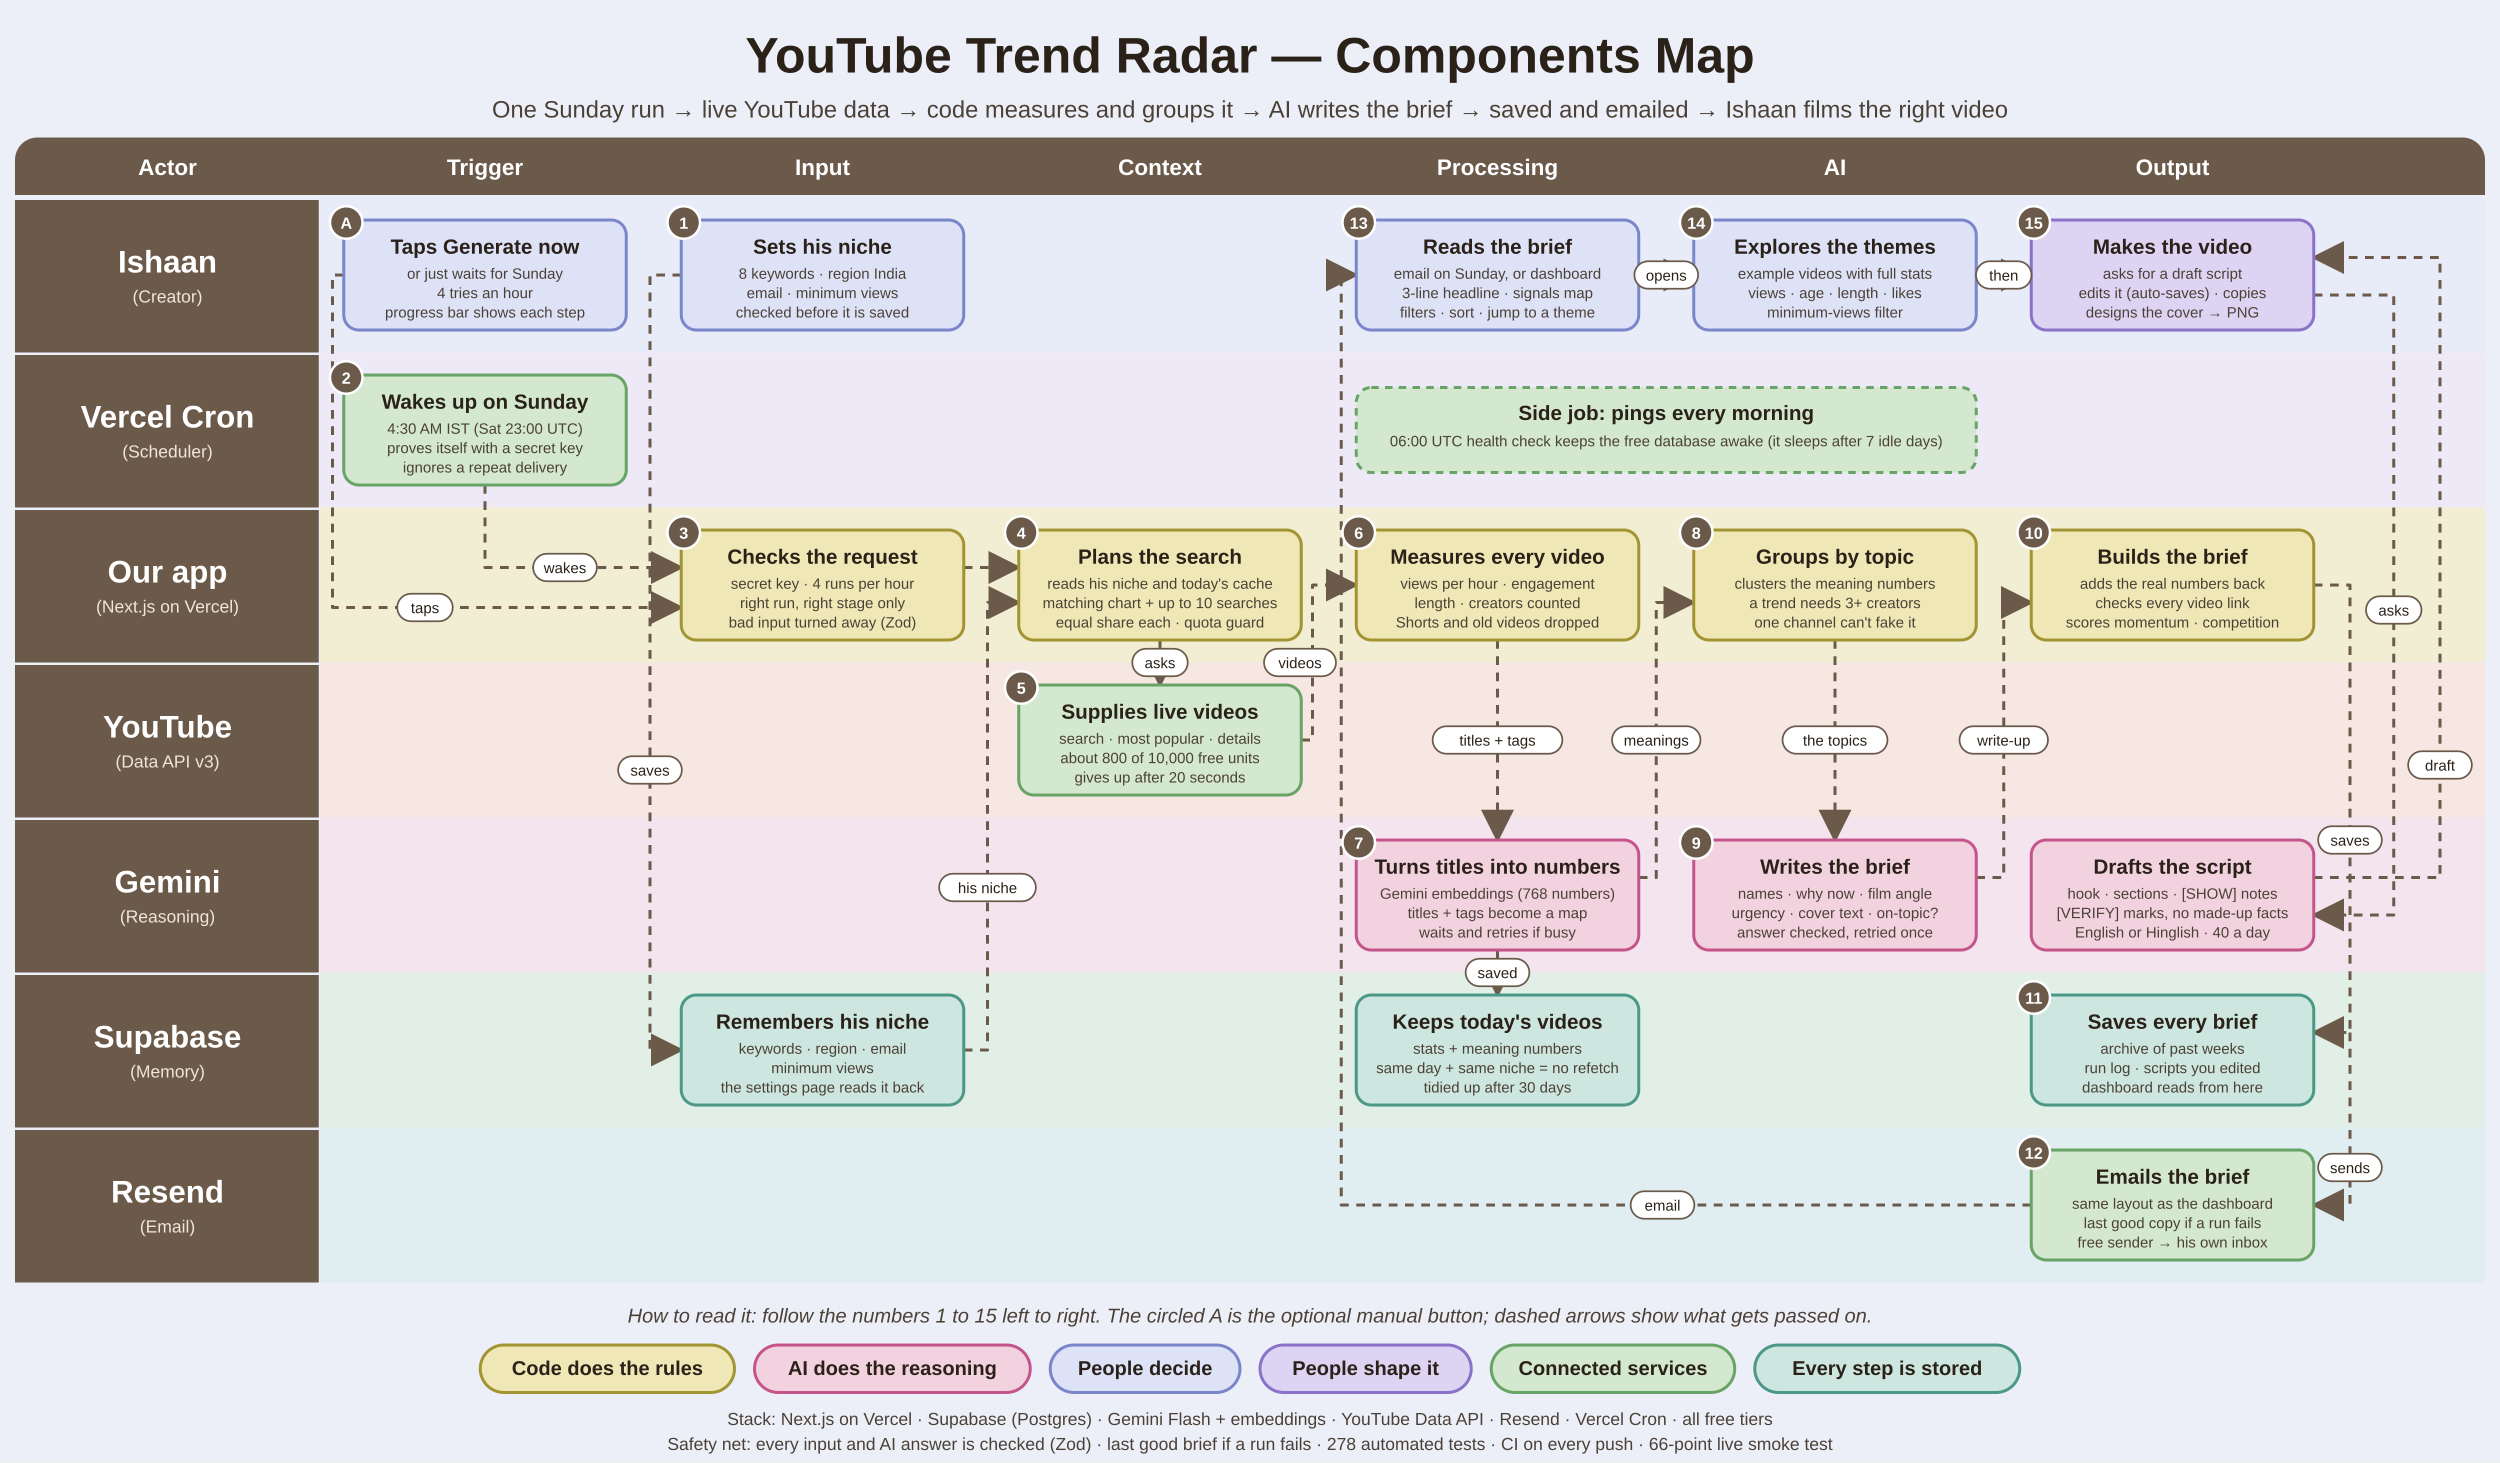
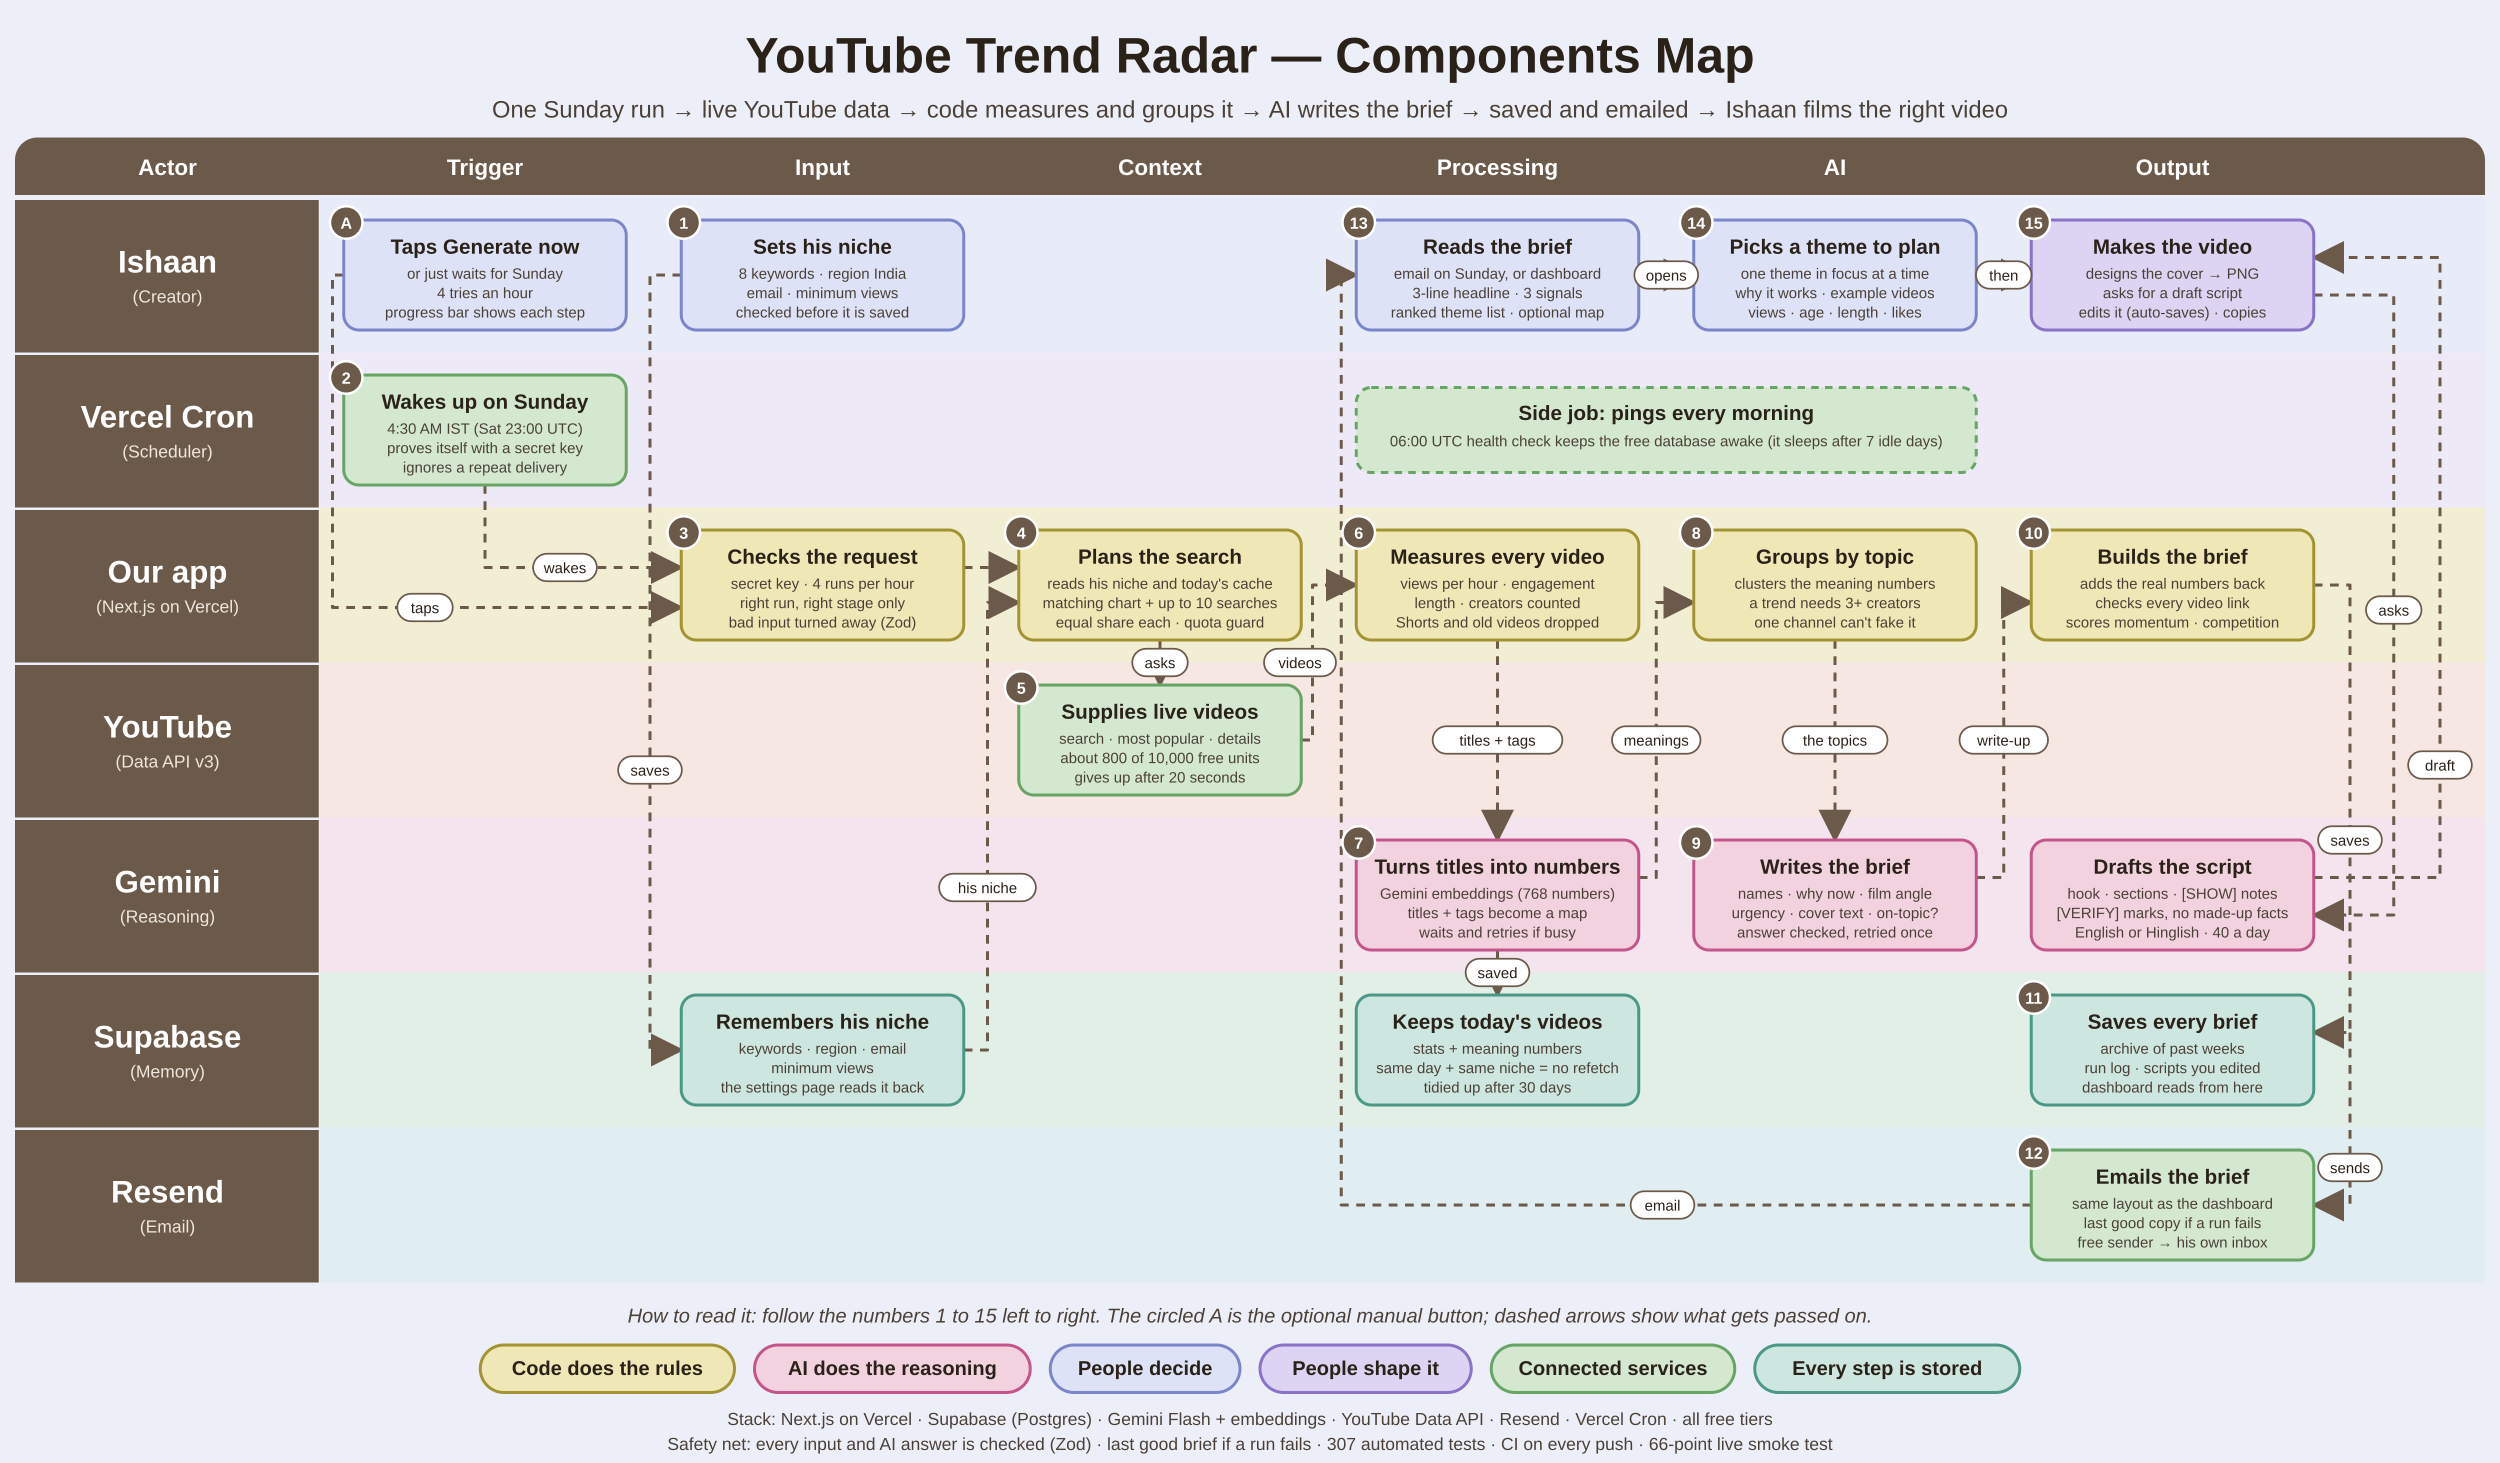
<svg xmlns="http://www.w3.org/2000/svg" width="2000" height="1170" viewBox="0 0 2000 1170" font-family="Segoe UI, Arial, Helvetica, sans-serif">
  <defs>
    <marker id="ah" viewBox="0 0 12 12" refX="11" refY="6" markerWidth="11" markerHeight="11" orient="auto">
      <path d="M0 0 L12 6 L0 12 z" fill="#6b5a4a" />
    </marker>
  </defs>
  <rect width="2000" height="1170" fill="#eceff8" />
  <text x="1000" y="58" font-size="40" font-weight="800" fill="#2a2118" text-anchor="middle">YouTube Trend Radar — Components Map</text>
  <text x="1000" y="94" font-size="19" fill="#4b4036" text-anchor="middle">One Sunday run → live YouTube data → code measures and groups it → AI writes the brief → saved and emailed → Ishaan films the right video</text>
  <path d="M12 128 a18 18 0 0 1 18 -18 H1970 a18 18 0 0 1 18 18 V156 H12 Z" fill="#6b5a4a" />
  <text x="134" y="140" font-size="18" font-weight="800" fill="#fff" text-anchor="middle">Actor</text>
  <text x="388" y="140" font-size="18" font-weight="800" fill="#fff" text-anchor="middle">Trigger</text>
  <text x="658" y="140" font-size="18" font-weight="800" fill="#fff" text-anchor="middle">Input</text>
  <text x="928" y="140" font-size="18" font-weight="800" fill="#fff" text-anchor="middle">Context</text>
  <text x="1198" y="140" font-size="18" font-weight="800" fill="#fff" text-anchor="middle">Processing</text>
  <text x="1468" y="140" font-size="18" font-weight="800" fill="#fff" text-anchor="middle">AI</text>
  <text x="1738" y="140" font-size="18" font-weight="800" fill="#fff" text-anchor="middle">Output</text>
  <rect x="256" y="158" width="1732" height="124" fill="#e8ecf8" />
  <rect x="12" y="160" width="243" height="122" fill="#6b5a4a" />
  <text x="134" y="218" font-size="25" font-weight="800" fill="#fff" text-anchor="middle">Ishaan</text>
  <text x="134" y="242" font-size="14" fill="#efe6dc" text-anchor="middle">(Creator)</text>
  <rect x="256" y="282" width="1732" height="124" fill="#eee9f6" />
  <rect x="12" y="284" width="243" height="122" fill="#6b5a4a" />
  <text x="134" y="342" font-size="25" font-weight="800" fill="#fff" text-anchor="middle">Vercel Cron</text>
  <text x="134" y="366" font-size="14" fill="#efe6dc" text-anchor="middle">(Scheduler)</text>
  <rect x="256" y="406" width="1732" height="124" fill="#f1eed4" />
  <rect x="12" y="408" width="243" height="122" fill="#6b5a4a" />
  <text x="134" y="466" font-size="25" font-weight="800" fill="#fff" text-anchor="middle">Our app</text>
  <text x="134" y="490" font-size="14" fill="#efe6dc" text-anchor="middle">(Next.js on Vercel)</text>
  <rect x="256" y="530" width="1732" height="124" fill="#f6e7e3" />
  <rect x="12" y="532" width="243" height="122" fill="#6b5a4a" />
  <text x="134" y="590" font-size="25" font-weight="800" fill="#fff" text-anchor="middle">YouTube</text>
  <text x="134" y="614" font-size="14" fill="#efe6dc" text-anchor="middle">(Data API v3)</text>
  <rect x="256" y="654" width="1732" height="124" fill="#f4e4ee" />
  <rect x="12" y="656" width="243" height="122" fill="#6b5a4a" />
  <text x="134" y="714" font-size="25" font-weight="800" fill="#fff" text-anchor="middle">Gemini</text>
  <text x="134" y="738" font-size="14" fill="#efe6dc" text-anchor="middle">(Reasoning)</text>
  <rect x="256" y="778" width="1732" height="124" fill="#e1efe6" />
  <rect x="12" y="780" width="243" height="122" fill="#6b5a4a" />
  <text x="134" y="838" font-size="25" font-weight="800" fill="#fff" text-anchor="middle">Supabase</text>
  <text x="134" y="862" font-size="14" fill="#efe6dc" text-anchor="middle">(Memory)</text>
  <rect x="256" y="902" width="1732" height="124" fill="#e0eef2" />
  <rect x="12" y="904" width="243" height="122" fill="#6b5a4a" />
  <text x="134" y="962" font-size="25" font-weight="800" fill="#fff" text-anchor="middle">Resend</text>
  <text x="134" y="986" font-size="14" fill="#efe6dc" text-anchor="middle">(Email)</text>
  <path d="M545 220 L520 220 L520 840 L545 840" fill="none" stroke="#6b5a4a" stroke-width="2.4" stroke-dasharray="7 6" stroke-linejoin="round" marker-end="url(#ah)" />
  <path d="M388 388 L388 454 L545 454" fill="none" stroke="#6b5a4a" stroke-width="2.4" stroke-dasharray="7 6" stroke-linejoin="round" marker-end="url(#ah)" />
  <path d="M275 220 L266 220 L266 486 L545 486" fill="none" stroke="#6b5a4a" stroke-width="2.4" stroke-dasharray="7 6" stroke-linejoin="round" marker-end="url(#ah)" />
  <path d="M771 454 L815 454" fill="none" stroke="#6b5a4a" stroke-width="2.4" stroke-dasharray="7 6" stroke-linejoin="round" marker-end="url(#ah)" />
  <path d="M771 840 L790 840 L790 482 L815 482" fill="none" stroke="#6b5a4a" stroke-width="2.4" stroke-dasharray="7 6" stroke-linejoin="round" marker-end="url(#ah)" />
  <path d="M928 512 L928 548" fill="none" stroke="#6b5a4a" stroke-width="2.4" stroke-dasharray="7 6" stroke-linejoin="round" marker-end="url(#ah)" />
  <path d="M1041 592 L1050 592 L1050 468 L1085 468" fill="none" stroke="#6b5a4a" stroke-width="2.4" stroke-dasharray="7 6" stroke-linejoin="round" marker-end="url(#ah)" />
  <path d="M1198 512 L1198 672" fill="none" stroke="#6b5a4a" stroke-width="2.4" stroke-dasharray="7 6" stroke-linejoin="round" marker-end="url(#ah)" />
  <path d="M1198 760 L1198 796" fill="none" stroke="#6b5a4a" stroke-width="2.4" stroke-dasharray="7 6" stroke-linejoin="round" marker-end="url(#ah)" />
  <path d="M1311 702 L1325 702 L1325 482 L1355 482" fill="none" stroke="#6b5a4a" stroke-width="2.4" stroke-dasharray="7 6" stroke-linejoin="round" marker-end="url(#ah)" />
  <path d="M1468 512 L1468 672" fill="none" stroke="#6b5a4a" stroke-width="2.4" stroke-dasharray="7 6" stroke-linejoin="round" marker-end="url(#ah)" />
  <path d="M1581 702 L1603 702 L1603 482 L1625 482" fill="none" stroke="#6b5a4a" stroke-width="2.4" stroke-dasharray="7 6" stroke-linejoin="round" marker-end="url(#ah)" />
  <path d="M1851 468 L1880 468 L1880 826 L1851 826" fill="none" stroke="#6b5a4a" stroke-width="2.4" stroke-dasharray="7 6" stroke-linejoin="round" marker-end="url(#ah)" />
  <path d="M1880 826 L1880 964 L1851 964" fill="none" stroke="#6b5a4a" stroke-width="2.4" stroke-dasharray="7 6" stroke-linejoin="round" marker-end="url(#ah)" />
  <path d="M1625 964 L1073 964 L1073 220 L1085 220" fill="none" stroke="#6b5a4a" stroke-width="2.4" stroke-dasharray="7 6" stroke-linejoin="round" marker-end="url(#ah)" />
  <path d="M1311 220 L1355 220" fill="none" stroke="#6b5a4a" stroke-width="2.4" stroke-dasharray="7 6" stroke-linejoin="round" marker-end="url(#ah)" />
  <path d="M1581 220 L1625 220" fill="none" stroke="#6b5a4a" stroke-width="2.4" stroke-dasharray="7 6" stroke-linejoin="round" marker-end="url(#ah)" />
  <path d="M1851 236 L1915 236 L1915 732 L1851 732" fill="none" stroke="#6b5a4a" stroke-width="2.4" stroke-dasharray="7 6" stroke-linejoin="round" marker-end="url(#ah)" />
  <path d="M1851 702 L1952 702 L1952 206 L1851 206" fill="none" stroke="#6b5a4a" stroke-width="2.4" stroke-dasharray="7 6" stroke-linejoin="round" marker-end="url(#ah)" />
  <rect x="1085" y="310" width="496" height="68" rx="12" fill="#d3e8cf" stroke="#68a465" stroke-width="2.4" stroke-dasharray="6 5" />
  <text x="1333" y="336" font-size="16.5" font-weight="800" fill="#2a2118" text-anchor="middle">Side job: pings every morning</text>
  <text x="1333" y="357" font-size="12" fill="#4b4036" text-anchor="middle">06:00 UTC health check keeps the free database awake (it sleeps after 7 idle days)</text>
  <rect x="275" y="176" width="226" height="88" rx="12" fill="#dde2f7" stroke="#7a86c9" stroke-width="2.4" />
  <circle cx="277" cy="178" r="13" fill="#6b5a4a" stroke="#fff" stroke-width="2" />
  <text x="277" y="183" font-size="13" font-weight="800" fill="#fff" text-anchor="middle">A</text>
  <text x="388" y="203" font-size="16.5" font-weight="800" fill="#2a2118" text-anchor="middle">Taps Generate now</text>
  <text x="388" y="223" font-size="12" fill="#4b4036" text-anchor="middle">or just waits for Sunday</text>
  <text x="388" y="238.5" font-size="12" fill="#4b4036" text-anchor="middle">4 tries an hour</text>
  <text x="388" y="254" font-size="12" fill="#4b4036" text-anchor="middle">progress bar shows each step</text>
  <rect x="545" y="176" width="226" height="88" rx="12" fill="#dde2f7" stroke="#7a86c9" stroke-width="2.4" />
  <circle cx="547" cy="178" r="13" fill="#6b5a4a" stroke="#fff" stroke-width="2" />
  <text x="547" y="183" font-size="13" font-weight="800" fill="#fff" text-anchor="middle">1</text>
  <text x="658" y="203" font-size="16.5" font-weight="800" fill="#2a2118" text-anchor="middle">Sets his niche</text>
  <text x="658" y="223" font-size="12" fill="#4b4036" text-anchor="middle">8 keywords · region India</text>
  <text x="658" y="238.5" font-size="12" fill="#4b4036" text-anchor="middle">email · minimum views</text>
  <text x="658" y="254" font-size="12" fill="#4b4036" text-anchor="middle">checked before it is saved</text>
  <rect x="1085" y="176" width="226" height="88" rx="12" fill="#dde2f7" stroke="#7a86c9" stroke-width="2.4" />
  <circle cx="1087" cy="178" r="13" fill="#6b5a4a" stroke="#fff" stroke-width="2" />
  <text x="1087" y="183" font-size="13" font-weight="800" fill="#fff" text-anchor="middle">13</text>
  <text x="1198" y="203" font-size="16.5" font-weight="800" fill="#2a2118" text-anchor="middle">Reads the brief</text>
  <text x="1198" y="223" font-size="12" fill="#4b4036" text-anchor="middle">email on Sunday, or dashboard</text>
-   <text x="1198" y="238.5" font-size="12" fill="#4b4036" text-anchor="middle">3-line headline · signals map</text>
-   <text x="1198" y="254" font-size="12" fill="#4b4036" text-anchor="middle">filters · sort · jump to a theme</text>
+   <text x="1198" y="238.5" font-size="12" fill="#4b4036" text-anchor="middle">3-line headline · 3 signals</text>
+   <text x="1198" y="254" font-size="12" fill="#4b4036" text-anchor="middle">ranked theme list · optional map</text>
  <rect x="1355" y="176" width="226" height="88" rx="12" fill="#dde2f7" stroke="#7a86c9" stroke-width="2.4" />
  <circle cx="1357" cy="178" r="13" fill="#6b5a4a" stroke="#fff" stroke-width="2" />
  <text x="1357" y="183" font-size="13" font-weight="800" fill="#fff" text-anchor="middle">14</text>
-   <text x="1468" y="203" font-size="16.5" font-weight="800" fill="#2a2118" text-anchor="middle">Explores the themes</text>
-   <text x="1468" y="223" font-size="12" fill="#4b4036" text-anchor="middle">example videos with full stats</text>
-   <text x="1468" y="238.5" font-size="12" fill="#4b4036" text-anchor="middle">views · age · length · likes</text>
-   <text x="1468" y="254" font-size="12" fill="#4b4036" text-anchor="middle">minimum-views filter</text>
+   <text x="1468" y="203" font-size="16.5" font-weight="800" fill="#2a2118" text-anchor="middle">Picks a theme to plan</text>
+   <text x="1468" y="223" font-size="12" fill="#4b4036" text-anchor="middle">one theme in focus at a time</text>
+   <text x="1468" y="238.5" font-size="12" fill="#4b4036" text-anchor="middle">why it works · example videos</text>
+   <text x="1468" y="254" font-size="12" fill="#4b4036" text-anchor="middle">views · age · length · likes</text>
  <rect x="1625" y="176" width="226" height="88" rx="12" fill="#dcd4f2" stroke="#8a72c8" stroke-width="2.4" />
  <circle cx="1627" cy="178" r="13" fill="#6b5a4a" stroke="#fff" stroke-width="2" />
  <text x="1627" y="183" font-size="13" font-weight="800" fill="#fff" text-anchor="middle">15</text>
  <text x="1738" y="203" font-size="16.5" font-weight="800" fill="#2a2118" text-anchor="middle">Makes the video</text>
-   <text x="1738" y="223" font-size="12" fill="#4b4036" text-anchor="middle">asks for a draft script</text>
-   <text x="1738" y="238.5" font-size="12" fill="#4b4036" text-anchor="middle">edits it (auto-saves) · copies</text>
-   <text x="1738" y="254" font-size="12" fill="#4b4036" text-anchor="middle">designs the cover → PNG</text>
+   <text x="1738" y="223" font-size="12" fill="#4b4036" text-anchor="middle">designs the cover → PNG</text>
+   <text x="1738" y="238.5" font-size="12" fill="#4b4036" text-anchor="middle">asks for a draft script</text>
+   <text x="1738" y="254" font-size="12" fill="#4b4036" text-anchor="middle">edits it (auto-saves) · copies</text>
  <rect x="275" y="300" width="226" height="88" rx="12" fill="#d3e8cf" stroke="#68a465" stroke-width="2.4" />
  <circle cx="277" cy="302" r="13" fill="#6b5a4a" stroke="#fff" stroke-width="2" />
  <text x="277" y="307" font-size="13" font-weight="800" fill="#fff" text-anchor="middle">2</text>
  <text x="388" y="327" font-size="16.5" font-weight="800" fill="#2a2118" text-anchor="middle">Wakes up on Sunday</text>
  <text x="388" y="347" font-size="12" fill="#4b4036" text-anchor="middle">4:30 AM IST (Sat 23:00 UTC)</text>
  <text x="388" y="362.5" font-size="12" fill="#4b4036" text-anchor="middle">proves itself with a secret key</text>
  <text x="388" y="378" font-size="12" fill="#4b4036" text-anchor="middle">ignores a repeat delivery</text>
  <rect x="545" y="424" width="226" height="88" rx="12" fill="#efe8b6" stroke="#a39433" stroke-width="2.4" />
  <circle cx="547" cy="426" r="13" fill="#6b5a4a" stroke="#fff" stroke-width="2" />
  <text x="547" y="431" font-size="13" font-weight="800" fill="#fff" text-anchor="middle">3</text>
  <text x="658" y="451" font-size="16.5" font-weight="800" fill="#2a2118" text-anchor="middle">Checks the request</text>
  <text x="658" y="471" font-size="12" fill="#4b4036" text-anchor="middle">secret key · 4 runs per hour</text>
  <text x="658" y="486.5" font-size="12" fill="#4b4036" text-anchor="middle">right run, right stage only</text>
  <text x="658" y="502" font-size="12" fill="#4b4036" text-anchor="middle">bad input turned away (Zod)</text>
  <rect x="815" y="424" width="226" height="88" rx="12" fill="#efe8b6" stroke="#a39433" stroke-width="2.4" />
  <circle cx="817" cy="426" r="13" fill="#6b5a4a" stroke="#fff" stroke-width="2" />
  <text x="817" y="431" font-size="13" font-weight="800" fill="#fff" text-anchor="middle">4</text>
  <text x="928" y="451" font-size="16.5" font-weight="800" fill="#2a2118" text-anchor="middle">Plans the search</text>
  <text x="928" y="471" font-size="12" fill="#4b4036" text-anchor="middle">reads his niche and today's cache</text>
  <text x="928" y="486.5" font-size="12" fill="#4b4036" text-anchor="middle">matching chart + up to 10 searches</text>
  <text x="928" y="502" font-size="12" fill="#4b4036" text-anchor="middle">equal share each · quota guard</text>
  <rect x="1085" y="424" width="226" height="88" rx="12" fill="#efe8b6" stroke="#a39433" stroke-width="2.4" />
  <circle cx="1087" cy="426" r="13" fill="#6b5a4a" stroke="#fff" stroke-width="2" />
  <text x="1087" y="431" font-size="13" font-weight="800" fill="#fff" text-anchor="middle">6</text>
  <text x="1198" y="451" font-size="16.5" font-weight="800" fill="#2a2118" text-anchor="middle">Measures every video</text>
  <text x="1198" y="471" font-size="12" fill="#4b4036" text-anchor="middle">views per hour · engagement</text>
  <text x="1198" y="486.5" font-size="12" fill="#4b4036" text-anchor="middle">length · creators counted</text>
  <text x="1198" y="502" font-size="12" fill="#4b4036" text-anchor="middle">Shorts and old videos dropped</text>
  <rect x="1355" y="424" width="226" height="88" rx="12" fill="#efe8b6" stroke="#a39433" stroke-width="2.4" />
  <circle cx="1357" cy="426" r="13" fill="#6b5a4a" stroke="#fff" stroke-width="2" />
  <text x="1357" y="431" font-size="13" font-weight="800" fill="#fff" text-anchor="middle">8</text>
  <text x="1468" y="451" font-size="16.5" font-weight="800" fill="#2a2118" text-anchor="middle">Groups by topic</text>
  <text x="1468" y="471" font-size="12" fill="#4b4036" text-anchor="middle">clusters the meaning numbers</text>
  <text x="1468" y="486.5" font-size="12" fill="#4b4036" text-anchor="middle">a trend needs 3+ creators</text>
  <text x="1468" y="502" font-size="12" fill="#4b4036" text-anchor="middle">one channel can't fake it</text>
  <rect x="1625" y="424" width="226" height="88" rx="12" fill="#efe8b6" stroke="#a39433" stroke-width="2.4" />
  <circle cx="1627" cy="426" r="13" fill="#6b5a4a" stroke="#fff" stroke-width="2" />
  <text x="1627" y="431" font-size="13" font-weight="800" fill="#fff" text-anchor="middle">10</text>
  <text x="1738" y="451" font-size="16.5" font-weight="800" fill="#2a2118" text-anchor="middle">Builds the brief</text>
  <text x="1738" y="471" font-size="12" fill="#4b4036" text-anchor="middle">adds the real numbers back</text>
  <text x="1738" y="486.5" font-size="12" fill="#4b4036" text-anchor="middle">checks every video link</text>
  <text x="1738" y="502" font-size="12" fill="#4b4036" text-anchor="middle">scores momentum · competition</text>
  <rect x="815" y="548" width="226" height="88" rx="12" fill="#d3e8cf" stroke="#68a465" stroke-width="2.4" />
  <circle cx="817" cy="550" r="13" fill="#6b5a4a" stroke="#fff" stroke-width="2" />
  <text x="817" y="555" font-size="13" font-weight="800" fill="#fff" text-anchor="middle">5</text>
  <text x="928" y="575" font-size="16.5" font-weight="800" fill="#2a2118" text-anchor="middle">Supplies live videos</text>
  <text x="928" y="595" font-size="12" fill="#4b4036" text-anchor="middle">search · most popular · details</text>
  <text x="928" y="610.5" font-size="12" fill="#4b4036" text-anchor="middle">about 800 of 10,000 free units</text>
  <text x="928" y="626" font-size="12" fill="#4b4036" text-anchor="middle">gives up after 20 seconds</text>
  <rect x="1085" y="672" width="226" height="88" rx="12" fill="#f3d2e0" stroke="#c4558a" stroke-width="2.4" />
  <circle cx="1087" cy="674" r="13" fill="#6b5a4a" stroke="#fff" stroke-width="2" />
  <text x="1087" y="679" font-size="13" font-weight="800" fill="#fff" text-anchor="middle">7</text>
  <text x="1198" y="699" font-size="16.5" font-weight="800" fill="#2a2118" text-anchor="middle">Turns titles into numbers</text>
  <text x="1198" y="719" font-size="12" fill="#4b4036" text-anchor="middle">Gemini embeddings (768 numbers)</text>
  <text x="1198" y="734.5" font-size="12" fill="#4b4036" text-anchor="middle">titles + tags become a map</text>
  <text x="1198" y="750" font-size="12" fill="#4b4036" text-anchor="middle">waits and retries if busy</text>
  <rect x="1355" y="672" width="226" height="88" rx="12" fill="#f3d2e0" stroke="#c4558a" stroke-width="2.4" />
  <circle cx="1357" cy="674" r="13" fill="#6b5a4a" stroke="#fff" stroke-width="2" />
  <text x="1357" y="679" font-size="13" font-weight="800" fill="#fff" text-anchor="middle">9</text>
  <text x="1468" y="699" font-size="16.5" font-weight="800" fill="#2a2118" text-anchor="middle">Writes the brief</text>
  <text x="1468" y="719" font-size="12" fill="#4b4036" text-anchor="middle">names · why now · film angle</text>
  <text x="1468" y="734.5" font-size="12" fill="#4b4036" text-anchor="middle">urgency · cover text · on-topic?</text>
  <text x="1468" y="750" font-size="12" fill="#4b4036" text-anchor="middle">answer checked, retried once</text>
  <rect x="1625" y="672" width="226" height="88" rx="12" fill="#f3d2e0" stroke="#c4558a" stroke-width="2.4" />
  <text x="1738" y="699" font-size="16.5" font-weight="800" fill="#2a2118" text-anchor="middle">Drafts the script</text>
  <text x="1738" y="719" font-size="12" fill="#4b4036" text-anchor="middle">hook · sections · [SHOW] notes</text>
  <text x="1738" y="734.5" font-size="12" fill="#4b4036" text-anchor="middle">[VERIFY] marks, no made-up facts</text>
  <text x="1738" y="750" font-size="12" fill="#4b4036" text-anchor="middle">English or Hinglish · 40 a day</text>
  <rect x="545" y="796" width="226" height="88" rx="12" fill="#cde6df" stroke="#4c9887" stroke-width="2.4" />
  <text x="658" y="823" font-size="16.5" font-weight="800" fill="#2a2118" text-anchor="middle">Remembers his niche</text>
  <text x="658" y="843" font-size="12" fill="#4b4036" text-anchor="middle">keywords · region · email</text>
  <text x="658" y="858.5" font-size="12" fill="#4b4036" text-anchor="middle">minimum views</text>
  <text x="658" y="874" font-size="12" fill="#4b4036" text-anchor="middle">the settings page reads it back</text>
  <rect x="1085" y="796" width="226" height="88" rx="12" fill="#cde6df" stroke="#4c9887" stroke-width="2.4" />
  <text x="1198" y="823" font-size="16.5" font-weight="800" fill="#2a2118" text-anchor="middle">Keeps today's videos</text>
  <text x="1198" y="843" font-size="12" fill="#4b4036" text-anchor="middle">stats + meaning numbers</text>
  <text x="1198" y="858.5" font-size="12" fill="#4b4036" text-anchor="middle">same day + same niche = no refetch</text>
  <text x="1198" y="874" font-size="12" fill="#4b4036" text-anchor="middle">tidied up after 30 days</text>
  <rect x="1625" y="796" width="226" height="88" rx="12" fill="#cde6df" stroke="#4c9887" stroke-width="2.4" />
  <circle cx="1627" cy="798" r="13" fill="#6b5a4a" stroke="#fff" stroke-width="2" />
  <text x="1627" y="803" font-size="13" font-weight="800" fill="#fff" text-anchor="middle">11</text>
  <text x="1738" y="823" font-size="16.5" font-weight="800" fill="#2a2118" text-anchor="middle">Saves every brief</text>
  <text x="1738" y="843" font-size="12" fill="#4b4036" text-anchor="middle">archive of past weeks</text>
  <text x="1738" y="858.5" font-size="12" fill="#4b4036" text-anchor="middle">run log · scripts you edited</text>
  <text x="1738" y="874" font-size="12" fill="#4b4036" text-anchor="middle">dashboard reads from here</text>
  <rect x="1625" y="920" width="226" height="88" rx="12" fill="#d3e8cf" stroke="#68a465" stroke-width="2.4" />
  <circle cx="1627" cy="922" r="13" fill="#6b5a4a" stroke="#fff" stroke-width="2" />
  <text x="1627" y="927" font-size="13" font-weight="800" fill="#fff" text-anchor="middle">12</text>
  <text x="1738" y="947" font-size="16.5" font-weight="800" fill="#2a2118" text-anchor="middle">Emails the brief</text>
  <text x="1738" y="967" font-size="12" fill="#4b4036" text-anchor="middle">same layout as the dashboard</text>
  <text x="1738" y="982.5" font-size="12" fill="#4b4036" text-anchor="middle">last good copy if a run fails</text>
  <text x="1738" y="998" font-size="12" fill="#4b4036" text-anchor="middle">free sender → his own inbox</text>
  <rect x="494.5" y="605" width="51" height="22" rx="11" fill="#fff" stroke="#6b5a4a" stroke-width="1.4" />
  <text x="520" y="620.5" font-size="12" fill="#2a2118" text-anchor="middle">saves</text>
  <rect x="426.5" y="443" width="51" height="22" rx="11" fill="#fff" stroke="#6b5a4a" stroke-width="1.4" />
  <text x="452" y="458.5" font-size="12" fill="#2a2118" text-anchor="middle">wakes</text>
  <rect x="317.8" y="475" width="44.4" height="22" rx="11" fill="#fff" stroke="#6b5a4a" stroke-width="1.4" />
  <text x="340" y="490.5" font-size="12" fill="#2a2118" text-anchor="middle">taps</text>
  <rect x="751.3" y="699" width="77.4" height="22" rx="11" fill="#fff" stroke="#6b5a4a" stroke-width="1.4" />
  <text x="790" y="714.5" font-size="12" fill="#2a2118" text-anchor="middle">his niche</text>
  <rect x="905.8" y="519" width="44.4" height="22" rx="11" fill="#fff" stroke="#6b5a4a" stroke-width="1.4" />
  <text x="928" y="534.5" font-size="12" fill="#2a2118" text-anchor="middle">asks</text>
  <rect x="1011.2" y="519" width="57.6" height="22" rx="11" fill="#fff" stroke="#6b5a4a" stroke-width="1.4" />
  <text x="1040" y="534.5" font-size="12" fill="#2a2118" text-anchor="middle">videos</text>
  <rect x="1146.1" y="581" width="103.8" height="22" rx="11" fill="#fff" stroke="#6b5a4a" stroke-width="1.4" />
  <text x="1198" y="596.5" font-size="12" fill="#2a2118" text-anchor="middle">titles + tags</text>
  <rect x="1172.5" y="767" width="51" height="22" rx="11" fill="#fff" stroke="#6b5a4a" stroke-width="1.4" />
  <text x="1198" y="782.5" font-size="12" fill="#2a2118" text-anchor="middle">saved</text>
  <rect x="1289.6" y="581" width="70.8" height="22" rx="11" fill="#fff" stroke="#6b5a4a" stroke-width="1.4" />
  <text x="1325" y="596.5" font-size="12" fill="#2a2118" text-anchor="middle">meanings</text>
  <rect x="1426" y="581" width="84" height="22" rx="11" fill="#fff" stroke="#6b5a4a" stroke-width="1.4" />
  <text x="1468" y="596.5" font-size="12" fill="#2a2118" text-anchor="middle">the topics</text>
  <rect x="1567.6" y="581" width="70.8" height="22" rx="11" fill="#fff" stroke="#6b5a4a" stroke-width="1.4" />
  <text x="1603" y="596.5" font-size="12" fill="#2a2118" text-anchor="middle">write-up</text>
  <rect x="1854.5" y="661" width="51" height="22" rx="11" fill="#fff" stroke="#6b5a4a" stroke-width="1.4" />
  <text x="1880" y="676.5" font-size="12" fill="#2a2118" text-anchor="middle">saves</text>
  <rect x="1854.5" y="923" width="51" height="22" rx="11" fill="#fff" stroke="#6b5a4a" stroke-width="1.4" />
  <text x="1880" y="938.5" font-size="12" fill="#2a2118" text-anchor="middle">sends</text>
  <rect x="1304.5" y="953" width="51" height="22" rx="11" fill="#fff" stroke="#6b5a4a" stroke-width="1.4" />
  <text x="1330" y="968.5" font-size="12" fill="#2a2118" text-anchor="middle">email</text>
  <rect x="1307.5" y="209" width="51" height="22" rx="11" fill="#fff" stroke="#6b5a4a" stroke-width="1.4" />
  <text x="1333" y="224.5" font-size="12" fill="#2a2118" text-anchor="middle">opens</text>
  <rect x="1580.8" y="209" width="44.4" height="22" rx="11" fill="#fff" stroke="#6b5a4a" stroke-width="1.4" />
  <text x="1603" y="224.5" font-size="12" fill="#2a2118" text-anchor="middle">then</text>
  <rect x="1892.8" y="477" width="44.4" height="22" rx="11" fill="#fff" stroke="#6b5a4a" stroke-width="1.4" />
  <text x="1915" y="492.5" font-size="12" fill="#2a2118" text-anchor="middle">asks</text>
  <rect x="1926.5" y="601" width="51" height="22" rx="11" fill="#fff" stroke="#6b5a4a" stroke-width="1.4" />
  <text x="1952" y="616.5" font-size="12" fill="#2a2118" text-anchor="middle">draft</text>
  <text x="1000" y="1058" font-size="16" font-style="italic" fill="#4b4036" text-anchor="middle">How to read it: follow the numbers 1 to 15 left to right. The circled A is the optional manual button; dashed arrows show what gets passed on.</text>
  <rect x="384.2" y="1076" width="203.4" height="38" rx="19" fill="#efe8b6" stroke="#a39433" stroke-width="2.4" />
  <text x="485.9" y="1100" font-size="16" font-weight="600" fill="#2a2118" text-anchor="middle">Code does the rules</text>
  <rect x="603.6" y="1076" width="220.6" height="38" rx="19" fill="#f3d2e0" stroke="#c4558a" stroke-width="2.4" />
  <text x="713.9" y="1100" font-size="16" font-weight="600" fill="#2a2118" text-anchor="middle">AI does the reasoning</text>
  <rect x="840.2" y="1076" width="151.8" height="38" rx="19" fill="#dde2f7" stroke="#7a86c9" stroke-width="2.4" />
  <text x="916.1" y="1100" font-size="16" font-weight="600" fill="#2a2118" text-anchor="middle">People decide</text>
  <rect x="1008" y="1076" width="169" height="38" rx="19" fill="#dcd4f2" stroke="#8a72c8" stroke-width="2.4" />
  <text x="1092.5" y="1100" font-size="16" font-weight="600" fill="#2a2118" text-anchor="middle">People shape it</text>
  <rect x="1193" y="1076" width="194.8" height="38" rx="19" fill="#d3e8cf" stroke="#68a465" stroke-width="2.4" />
  <text x="1290.4" y="1100" font-size="16" font-weight="600" fill="#2a2118" text-anchor="middle">Connected services</text>
  <rect x="1403.8" y="1076" width="212" height="38" rx="19" fill="#cde6df" stroke="#4c9887" stroke-width="2.4" />
  <text x="1509.8" y="1100" font-size="16" font-weight="600" fill="#2a2118" text-anchor="middle">Every step is stored</text>
  <text x="1000" y="1140" font-size="14" fill="#4b4036" text-anchor="middle">Stack: Next.js on Vercel · Supabase (Postgres) · Gemini Flash + embeddings · YouTube Data API · Resend · Vercel Cron · all free tiers</text>
-   <text x="1000" y="1160" font-size="14" fill="#4b4036" text-anchor="middle">Safety net: every input and AI answer is checked (Zod) · last good brief if a run fails · 278 automated tests · CI on every push · 66-point live smoke test</text>
+   <text x="1000" y="1160" font-size="14" fill="#4b4036" text-anchor="middle">Safety net: every input and AI answer is checked (Zod) · last good brief if a run fails · 307 automated tests · CI on every push · 66-point live smoke test</text>
</svg>
